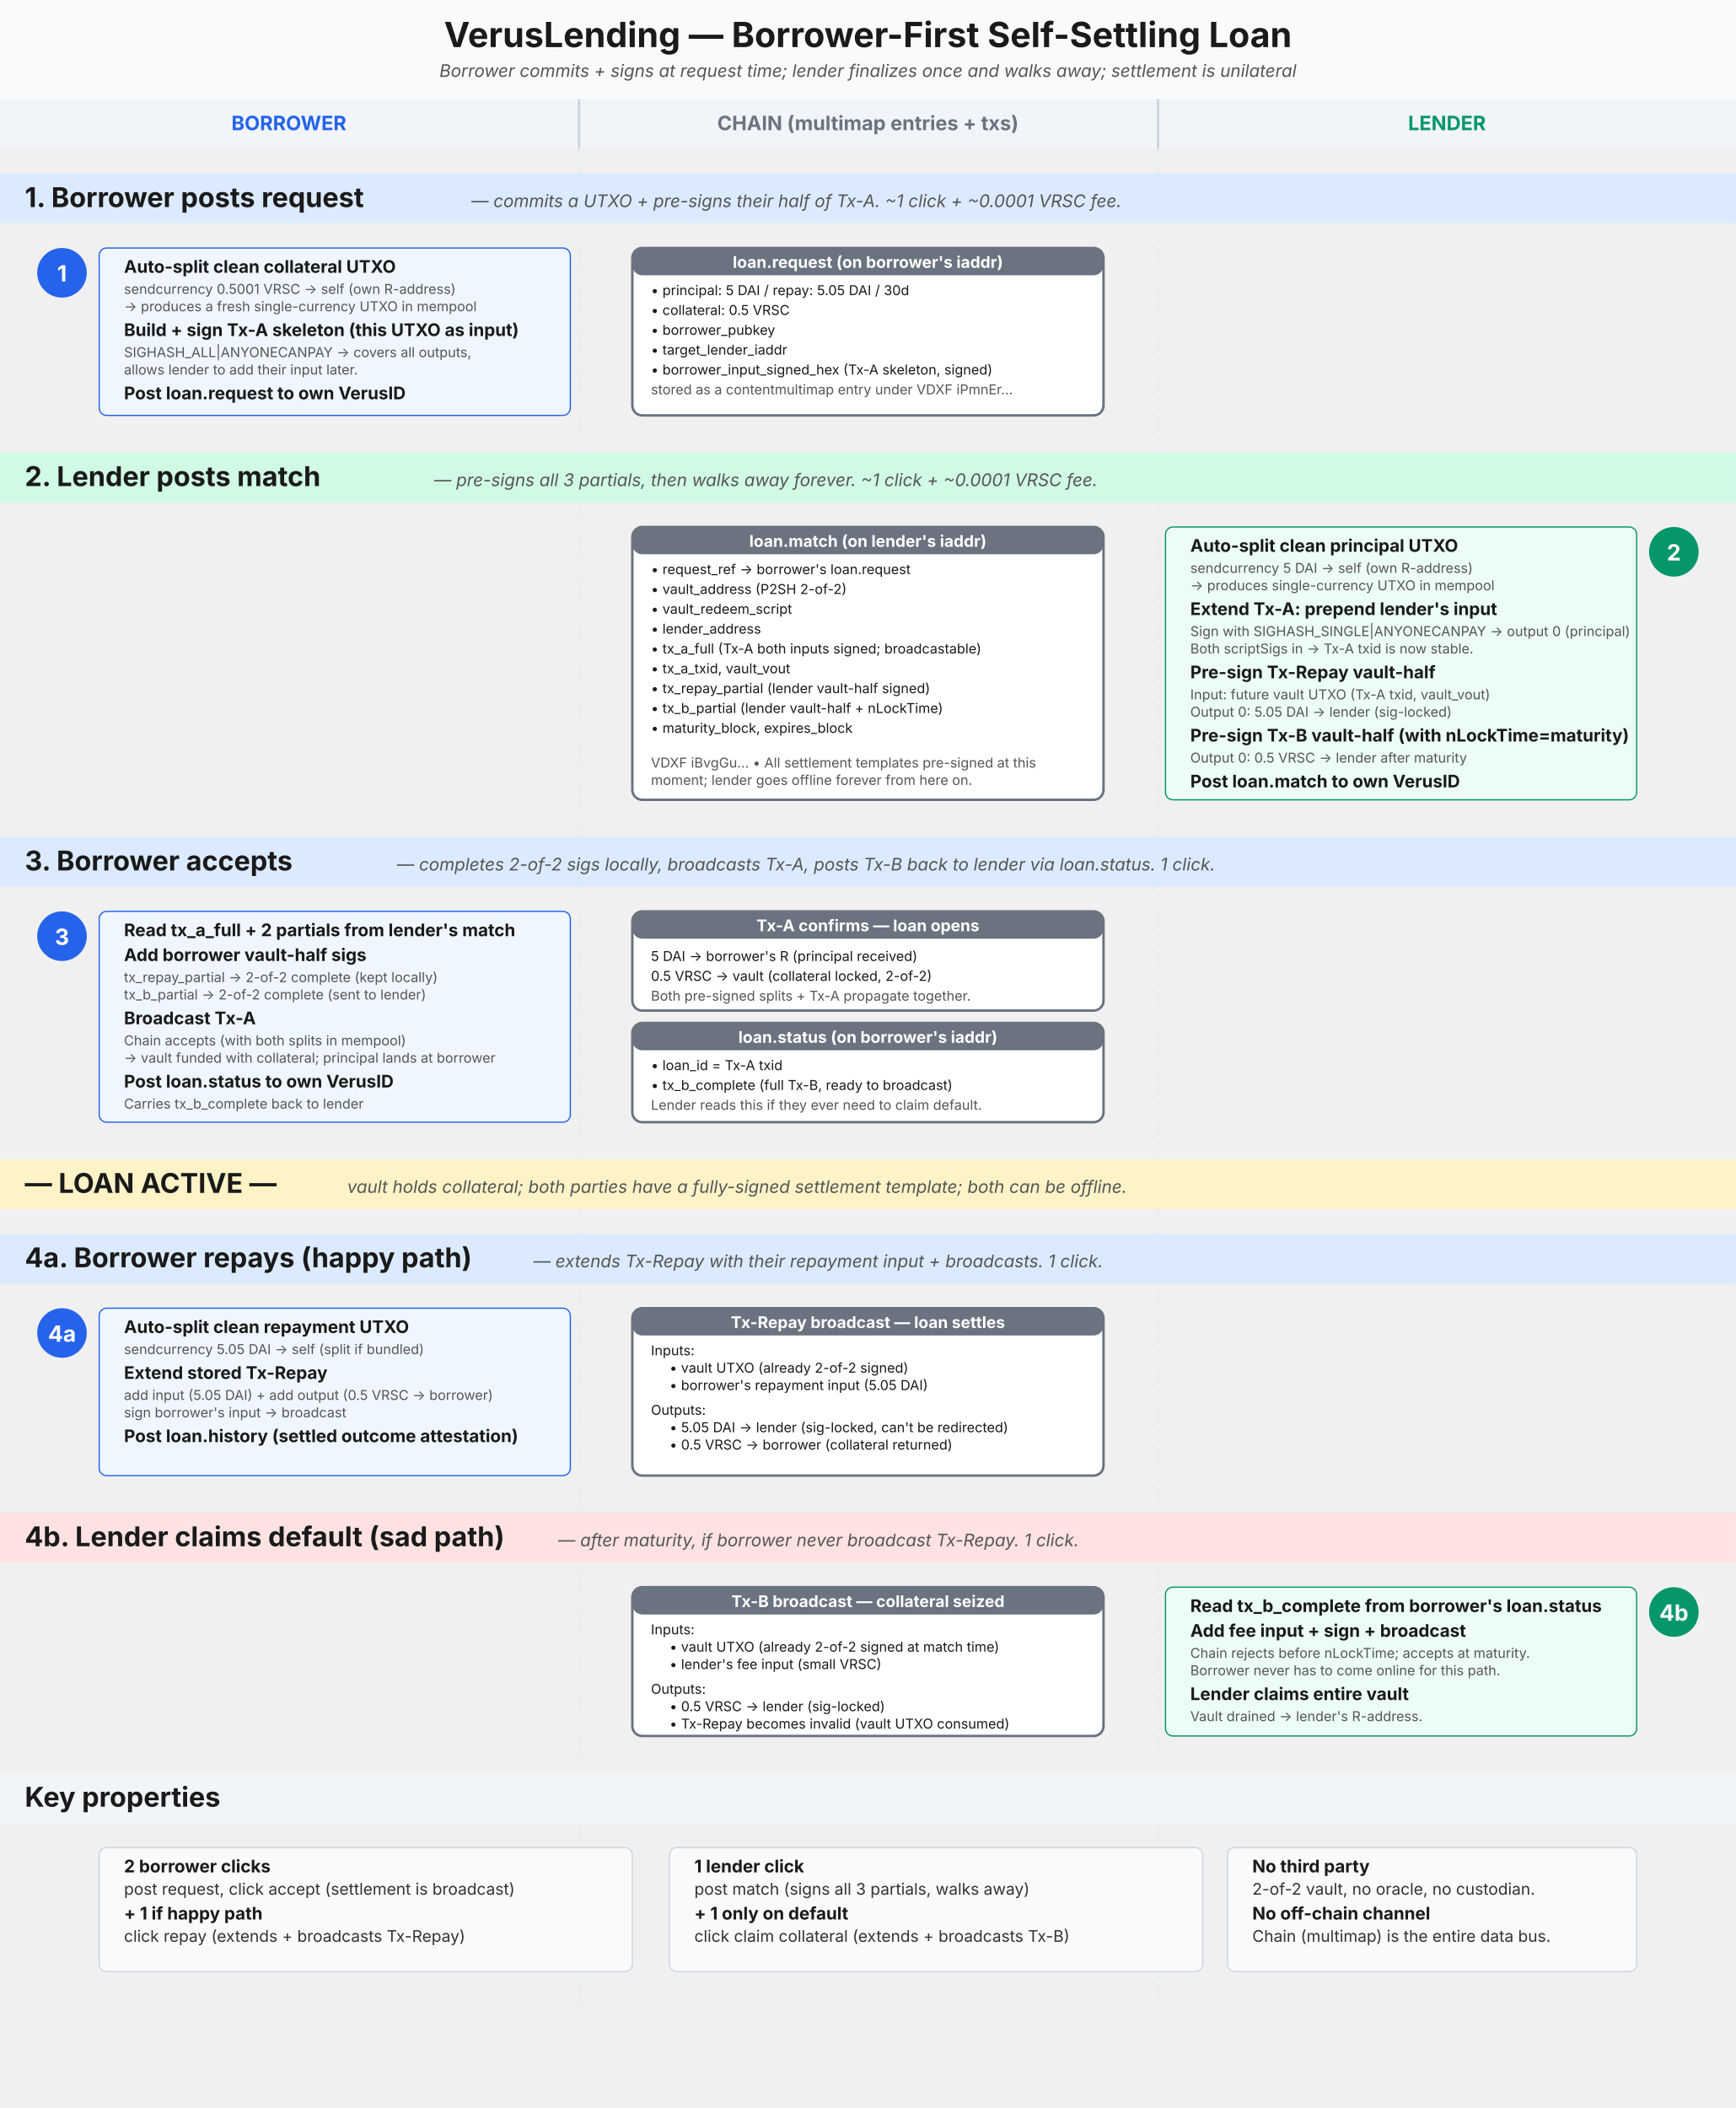
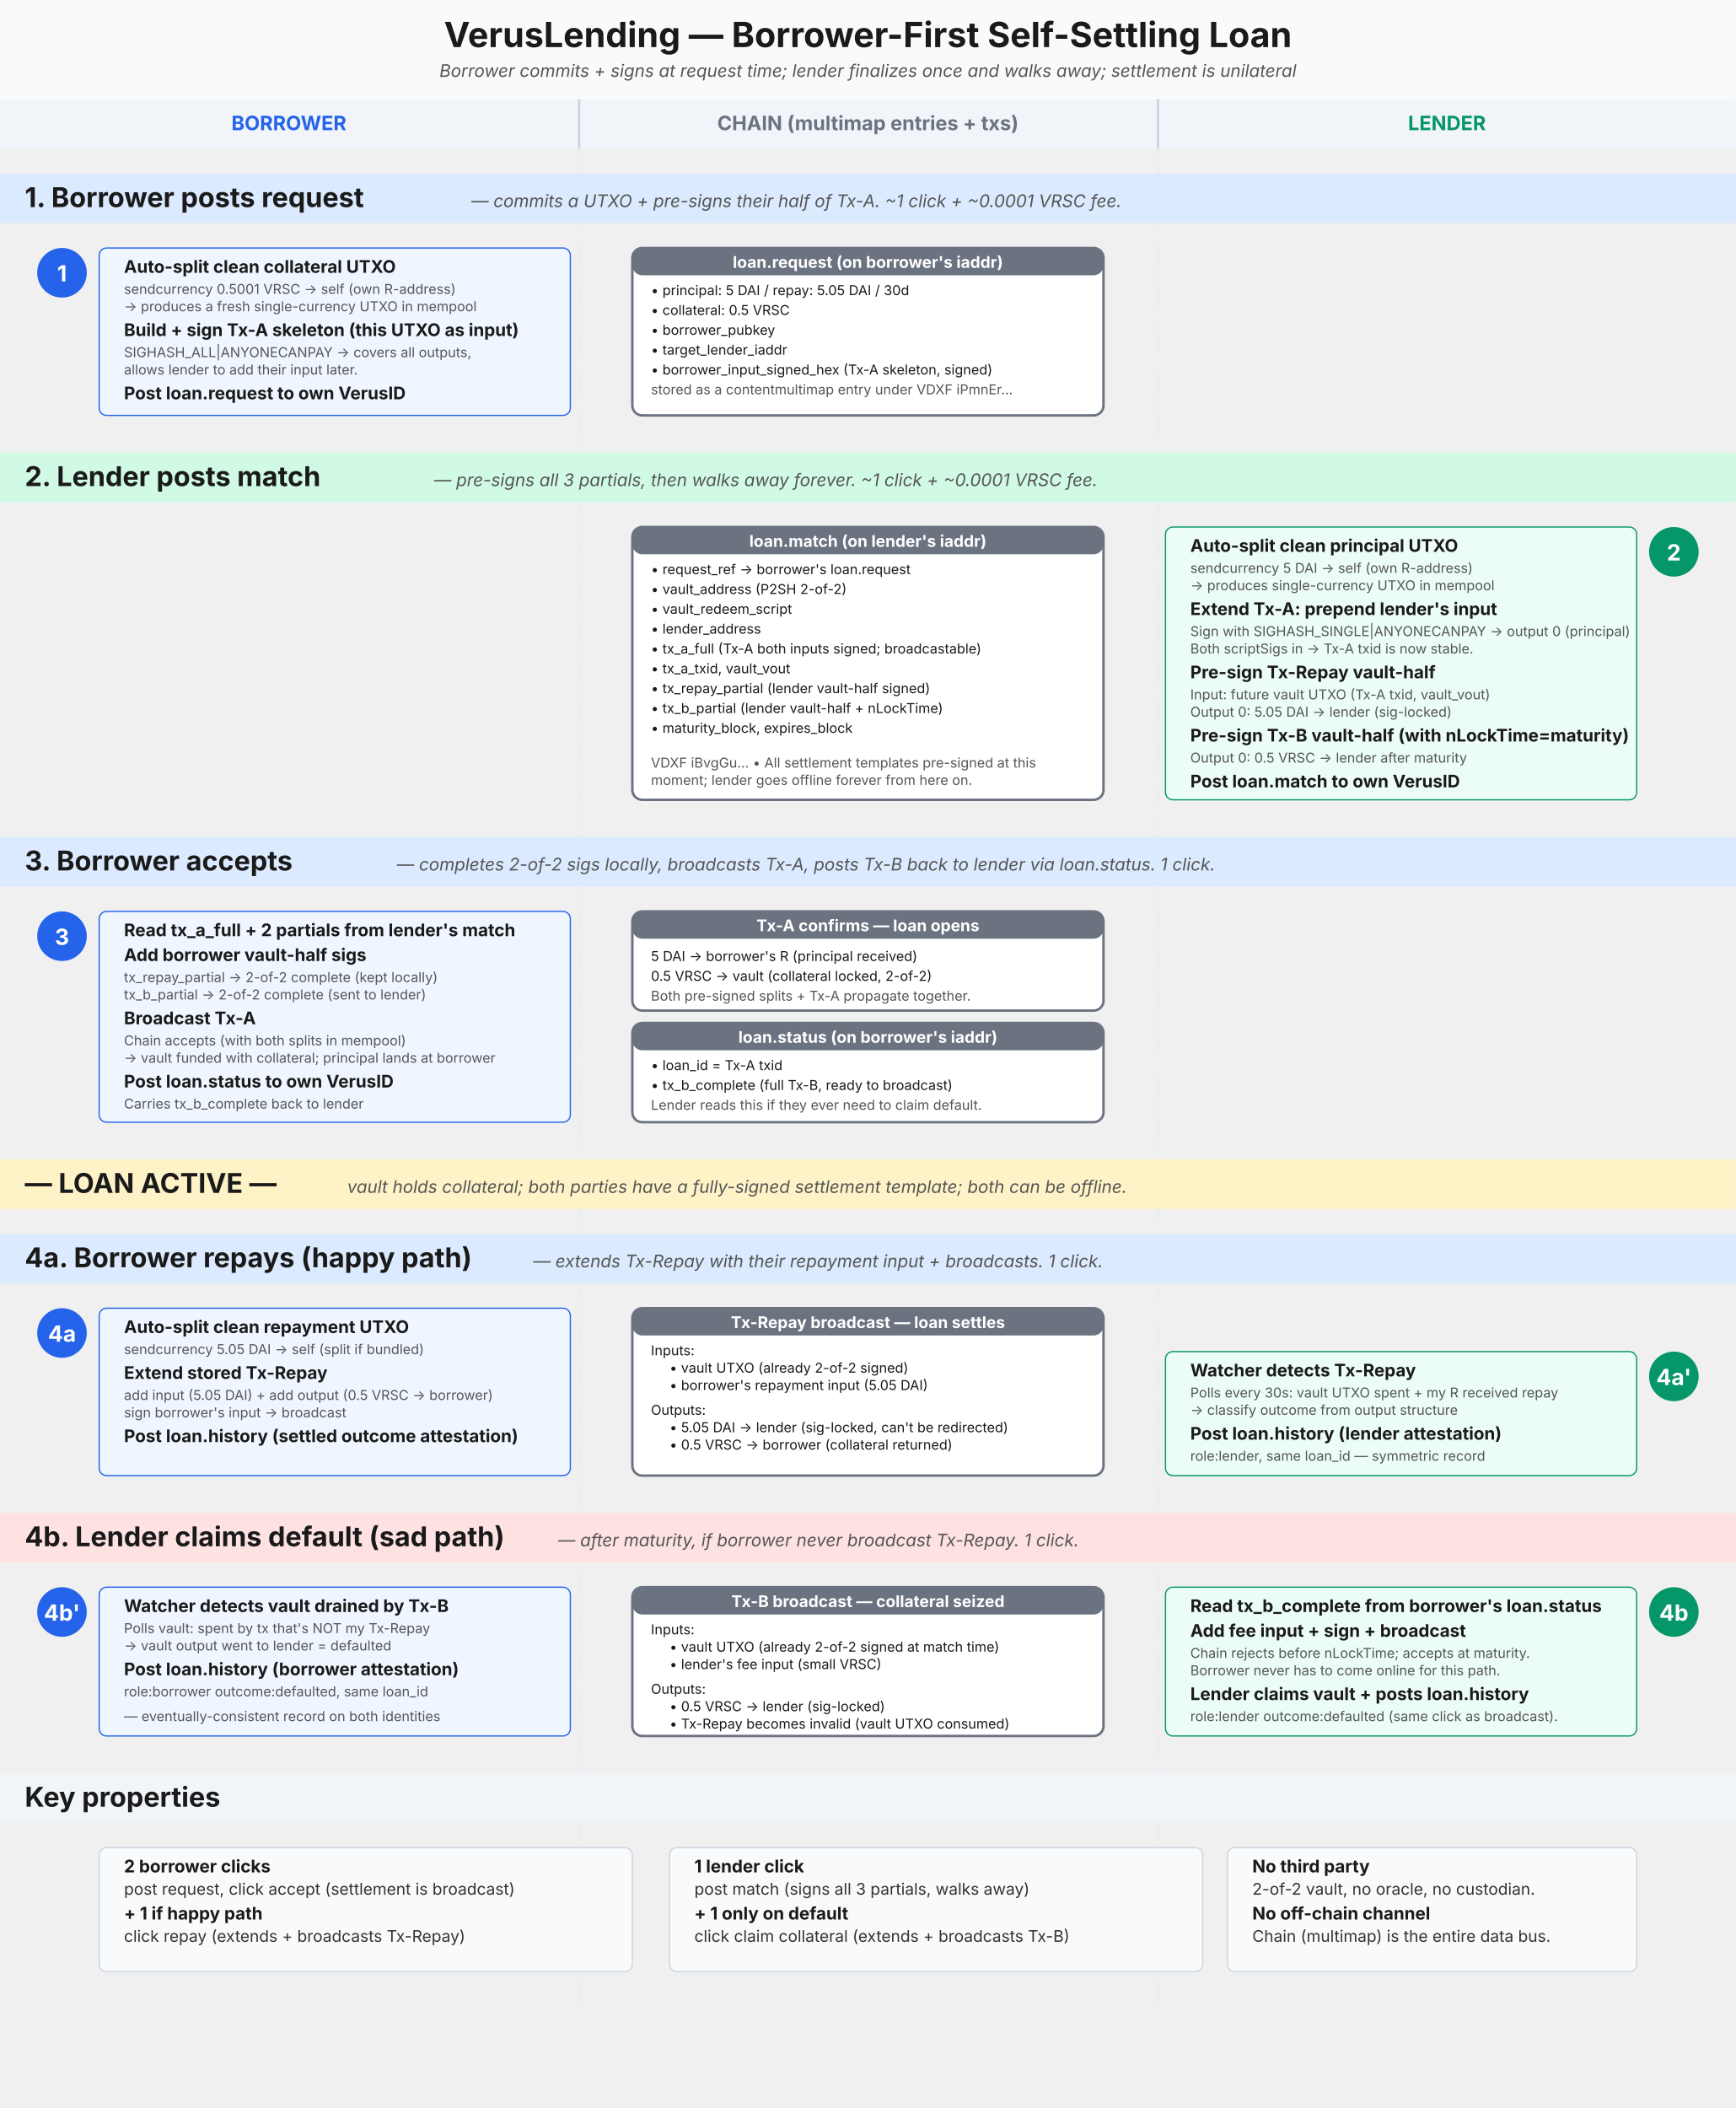
<svg xmlns="http://www.w3.org/2000/svg" viewBox="0 0 1400 1700" font-family="system-ui, -apple-system, sans-serif">
  <style>
    .title { font-size: 28px; font-weight: 700; fill: #1a1a1a; }
    .subtitle { font-size: 14px; fill: #555; font-style: italic; }
    .phase-title { font-size: 22px; font-weight: 700; fill: #1a1a1a; }
    .phase-sub { font-size: 14px; fill: #555; font-style: italic; }
    .lane-label { font-size: 16px; font-weight: 700; }
    .lane-borrower { fill: #2563eb; }
    .lane-chain { fill: #6b7280; }
    .lane-lender { fill: #059669; }
    .step-num { font-size: 18px; font-weight: 700; fill: #fff; }
    .step-text-bold { font-size: 14px; font-weight: 700; fill: #1a1a1a; }
    .step-text { font-size: 13px; fill: #1a1a1a; }
    .small { font-size: 11px; fill: #555; }
    .tx-label { font-size: 13px; font-weight: 700; fill: #fff; }
    .tx-detail { font-size: 11px; fill: #1a1a1a; }
    .arrow-label { font-size: 11px; fill: #444; }
    .key-text { font-size: 13px; fill: #333; }
    .note { font-size: 12px; fill: #666; font-style: italic; }
  </style>
  <defs>
    <marker id="arrow-blue" viewBox="0 0 10 10" refX="8" refY="5" markerWidth="6" markerHeight="6" orient="auto-start-reverse">
      <path d="M 0 0 L 10 5 L 0 10 z" fill="#2563eb" />
    </marker>
    <marker id="arrow-green" viewBox="0 0 10 10" refX="8" refY="5" markerWidth="6" markerHeight="6" orient="auto-start-reverse">
      <path d="M 0 0 L 10 5 L 0 10 z" fill="#059669" />
    </marker>
    <marker id="arrow-gray" viewBox="0 0 10 10" refX="8" refY="5" markerWidth="6" markerHeight="6" orient="auto-start-reverse">
      <path d="M 0 0 L 10 5 L 0 10 z" fill="#6b7280" />
    </marker>
  </defs>
  <rect x="0" y="0" width="1400" height="80" fill="#f8fafc" />
  <text x="700" y="38" text-anchor="middle" class="title">VerusLending — Borrower-First Self-Settling Loan</text>
  <text x="700" y="62" text-anchor="middle" class="subtitle">Borrower commits + signs at request time; lender finalizes once and walks away; settlement is unilateral</text>
  <rect x="0" y="80" width="1400" height="40" fill="#f1f5f9" />
  <line x1="467" y1="80" x2="467" y2="120" stroke="#cbd5e1" stroke-width="2" />
  <line x1="934" y1="80" x2="934" y2="120" stroke="#cbd5e1" stroke-width="2" />
  <text x="233" y="105" text-anchor="middle" class="lane-label lane-borrower">BORROWER</text>
  <text x="700" y="105" text-anchor="middle" class="lane-label lane-chain">CHAIN  (multimap entries + txs)</text>
  <text x="1167" y="105" text-anchor="middle" class="lane-label lane-lender">LENDER</text>
  <line x1="467" y1="120" x2="467" y2="1620" stroke="#e2e8f0" stroke-width="1" stroke-dasharray="4,4" />
  <line x1="934" y1="120" x2="934" y2="1620" stroke="#e2e8f0" stroke-width="1" stroke-dasharray="4,4" />
  <rect x="0" y="140" width="1400" height="40" fill="#dbeafe" />
  <text x="20" y="167" class="phase-title">1. Borrower posts request</text>
  <text x="380" y="167" class="phase-sub">— commits a UTXO + pre-signs their half of Tx-A. ~1 click + ~0.0001 VRSC fee.</text>
  <g>
    <circle cx="50" cy="220" r="20" fill="#2563eb" />
    <text x="50" y="227" text-anchor="middle" class="step-num">1</text>
    <rect x="80" y="200" width="380" height="135" rx="6" fill="#eff6ff" stroke="#2563eb" stroke-width="1" />
    <text x="100" y="220" class="step-text-bold">Auto-split clean collateral UTXO</text>
    <text x="100" y="237" class="small">sendcurrency 0.5001 VRSC → self (own R-address)</text>
    <text x="100" y="251" class="small">→ produces a fresh single-currency UTXO in mempool</text>
    <text x="100" y="271" class="step-text-bold">Build + sign Tx-A skeleton (this UTXO as input)</text>
    <text x="100" y="288" class="small">SIGHASH_ALL|ANYONECANPAY → covers all outputs,</text>
    <text x="100" y="302" class="small">allows lender to add their input later.</text>
    <text x="100" y="322" class="step-text-bold">Post loan.request to own VerusID</text>
  </g>
  <g>
    <rect x="510" y="200" width="380" height="135" rx="8" fill="#fff" stroke="#6b7280" stroke-width="2" />
    <rect x="510" y="200" width="380" height="22" rx="8" fill="#6b7280" />
    <text x="700" y="216" text-anchor="middle" class="tx-label">loan.request  (on borrower's iaddr)</text>
    <text x="525" y="238" class="tx-detail">• principal: 5 DAI / repay: 5.05 DAI / 30d</text>
    <text x="525" y="254" class="tx-detail">• collateral: 0.5 VRSC</text>
    <text x="525" y="270" class="tx-detail">• borrower_pubkey</text>
    <text x="525" y="286" class="tx-detail">• target_lender_iaddr</text>
    <text x="525" y="302" class="tx-detail">• borrower_input_signed_hex (Tx-A skeleton, signed)</text>
    <text x="525" y="318" class="small">stored as a contentmultimap entry under VDXF iPmnEr…</text>
  </g>
  <rect x="0" y="365" width="1400" height="40" fill="#d1fae5" />
  <text x="20" y="392" class="phase-title">2. Lender posts match</text>
  <text x="350" y="392" class="phase-sub">— pre-signs all 3 partials, then walks away forever.  ~1 click + ~0.0001 VRSC fee.</text>
  <g>
    <circle cx="1350" cy="445" r="20" fill="#059669" />
    <text x="1350" y="452" text-anchor="middle" class="step-num">2</text>
    <rect x="940" y="425" width="380" height="220" rx="6" fill="#ecfdf5" stroke="#059669" stroke-width="1" />
    <text x="960" y="445" class="step-text-bold">Auto-split clean principal UTXO</text>
    <text x="960" y="462" class="small">sendcurrency 5 DAI → self (own R-address)</text>
    <text x="960" y="476" class="small">→ produces single-currency UTXO in mempool</text>
    <text x="960" y="496" class="step-text-bold">Extend Tx-A: prepend lender's input</text>
    <text x="960" y="513" class="small">Sign with SIGHASH_SINGLE|ANYONECANPAY → output 0 (principal)</text>
    <text x="960" y="527" class="small">Both scriptSigs in → Tx-A txid is now stable.</text>
    <text x="960" y="547" class="step-text-bold">Pre-sign Tx-Repay vault-half</text>
    <text x="960" y="564" class="small">Input: future vault UTXO (Tx-A txid, vault_vout)</text>
    <text x="960" y="578" class="small">Output 0: 5.05 DAI → lender (sig-locked)</text>
    <text x="960" y="598" class="step-text-bold">Pre-sign Tx-B vault-half (with nLockTime=maturity)</text>
    <text x="960" y="615" class="small">Output 0: 0.5 VRSC → lender after maturity</text>
    <text x="960" y="635" class="step-text-bold">Post loan.match to own VerusID</text>
  </g>
  <g>
    <rect x="510" y="425" width="380" height="220" rx="8" fill="#fff" stroke="#6b7280" stroke-width="2" />
    <rect x="510" y="425" width="380" height="22" rx="8" fill="#6b7280" />
    <text x="700" y="441" text-anchor="middle" class="tx-label">loan.match  (on lender's iaddr)</text>
    <text x="525" y="463" class="tx-detail">• request_ref → borrower's loan.request</text>
    <text x="525" y="479" class="tx-detail">• vault_address (P2SH 2-of-2)</text>
    <text x="525" y="495" class="tx-detail">• vault_redeem_script</text>
    <text x="525" y="511" class="tx-detail">• lender_address</text>
    <text x="525" y="527" class="tx-detail">• tx_a_full  (Tx-A both inputs signed; broadcastable)</text>
    <text x="525" y="543" class="tx-detail">• tx_a_txid, vault_vout</text>
    <text x="525" y="559" class="tx-detail">• tx_repay_partial  (lender vault-half signed)</text>
    <text x="525" y="575" class="tx-detail">• tx_b_partial      (lender vault-half + nLockTime)</text>
    <text x="525" y="591" class="tx-detail">• maturity_block, expires_block</text>
    <text x="525" y="619" class="small">VDXF iBvgGu…  •  All settlement templates pre-signed at this</text>
    <text x="525" y="633" class="small">moment; lender goes offline forever from here on.</text>
  </g>
  <rect x="0" y="675" width="1400" height="40" fill="#dbeafe" />
  <text x="20" y="702" class="phase-title">3. Borrower accepts</text>
  <text x="320" y="702" class="phase-sub">— completes 2-of-2 sigs locally, broadcasts Tx-A, posts Tx-B back to lender via loan.status.  1 click.</text>
  <g>
    <circle cx="50" cy="755" r="20" fill="#2563eb" />
    <text x="50" y="762" text-anchor="middle" class="step-num">3</text>
    <rect x="80" y="735" width="380" height="170" rx="6" fill="#eff6ff" stroke="#2563eb" stroke-width="1" />
    <text x="100" y="755" class="step-text-bold">Read tx_a_full + 2 partials from lender's match</text>
    <text x="100" y="775" class="step-text-bold">Add borrower vault-half sigs</text>
    <text x="100" y="792" class="small">tx_repay_partial → 2-of-2 complete (kept locally)</text>
    <text x="100" y="806" class="small">tx_b_partial    → 2-of-2 complete (sent to lender)</text>
    <text x="100" y="826" class="step-text-bold">Broadcast Tx-A</text>
    <text x="100" y="843" class="small">Chain accepts (with both splits in mempool)</text>
    <text x="100" y="857" class="small">→ vault funded with collateral; principal lands at borrower</text>
    <text x="100" y="877" class="step-text-bold">Post loan.status to own VerusID</text>
    <text x="100" y="894" class="small">Carries tx_b_complete back to lender</text>
  </g>
  <g>
    <rect x="510" y="735" width="380" height="80" rx="8" fill="#fff" stroke="#6b7280" stroke-width="2" />
    <rect x="510" y="735" width="380" height="22" rx="8" fill="#6b7280" />
    <text x="700" y="751" text-anchor="middle" class="tx-label">Tx-A confirms — loan opens</text>
    <text x="525" y="775" class="tx-detail">5 DAI → borrower's R   (principal received)</text>
    <text x="525" y="791" class="tx-detail">0.5 VRSC → vault       (collateral locked, 2-of-2)</text>
    <text x="525" y="807" class="small">Both pre-signed splits + Tx-A propagate together.</text>
  </g>
  <g>
    <rect x="510" y="825" width="380" height="80" rx="8" fill="#fff" stroke="#6b7280" stroke-width="2" />
    <rect x="510" y="825" width="380" height="22" rx="8" fill="#6b7280" />
    <text x="700" y="841" text-anchor="middle" class="tx-label">loan.status  (on borrower's iaddr)</text>
    <text x="525" y="863" class="tx-detail">• loan_id = Tx-A txid</text>
    <text x="525" y="879" class="tx-detail">• tx_b_complete  (full Tx-B, ready to broadcast)</text>
    <text x="525" y="895" class="small">Lender reads this if they ever need to claim default.</text>
  </g>
  <rect x="0" y="935" width="1400" height="40" fill="#fef3c7" />
  <text x="20" y="962" class="phase-title">— LOAN ACTIVE —</text>
  <text x="280" y="962" class="phase-sub">vault holds collateral; both parties have a fully-signed settlement template; both can be offline.</text>
  <rect x="0" y="995" width="1400" height="40" fill="#dbeafe" />
  <text x="20" y="1022" class="phase-title">4a. Borrower repays  (happy path)</text>
  <text x="430" y="1022" class="phase-sub">— extends Tx-Repay with their repayment input + broadcasts.  1 click.</text>
  <g>
    <circle cx="50" cy="1075" r="20" fill="#2563eb" />
    <text x="50" y="1082" text-anchor="middle" class="step-num">4a</text>
    <rect x="80" y="1055" width="380" height="135" rx="6" fill="#eff6ff" stroke="#2563eb" stroke-width="1" />
    <text x="100" y="1075" class="step-text-bold">Auto-split clean repayment UTXO</text>
    <text x="100" y="1092" class="small">sendcurrency 5.05 DAI → self (split if bundled)</text>
    <text x="100" y="1112" class="step-text-bold">Extend stored Tx-Repay</text>
    <text x="100" y="1129" class="small">add input (5.05 DAI) + add output (0.5 VRSC → borrower)</text>
    <text x="100" y="1143" class="small">sign borrower's input → broadcast</text>
    <text x="100" y="1163" class="step-text-bold">Post loan.history (settled outcome attestation)</text>
  </g>
  <g>
    <rect x="510" y="1055" width="380" height="135" rx="8" fill="#fff" stroke="#6b7280" stroke-width="2" />
    <rect x="510" y="1055" width="380" height="22" rx="8" fill="#6b7280" />
    <text x="700" y="1071" text-anchor="middle" class="tx-label">Tx-Repay broadcast — loan settles</text>
    <text x="525" y="1093" class="tx-detail">Inputs:</text>
    <text x="540" y="1107" class="tx-detail">• vault UTXO (already 2-of-2 signed)</text>
    <text x="540" y="1121" class="tx-detail">• borrower's repayment input (5.05 DAI)</text>
    <text x="525" y="1141" class="tx-detail">Outputs:</text>
    <text x="540" y="1155" class="tx-detail">• 5.05 DAI → lender  (sig-locked, can't be redirected)</text>
    <text x="540" y="1169" class="tx-detail">• 0.5 VRSC → borrower (collateral returned)</text>
  </g>
+   <g>
+     <circle cx="1350" cy="1110" r="20" fill="#059669" />
+     <text x="1350" y="1117" text-anchor="middle" class="step-num">4a'</text>
+     <rect x="940" y="1090" width="380" height="100" rx="6" fill="#ecfdf5" stroke="#059669" stroke-width="1" />
+     <text x="960" y="1110" class="step-text-bold">Watcher detects Tx-Repay</text>
+     <text x="960" y="1127" class="small">Polls every 30s: vault UTXO spent + my R received repay</text>
+     <text x="960" y="1141" class="small">→ classify outcome from output structure</text>
+     <text x="960" y="1161" class="step-text-bold">Post loan.history (lender attestation)</text>
+     <text x="960" y="1178" class="small">role:lender, same loan_id — symmetric record</text>
+   </g>
  <rect x="0" y="1220" width="1400" height="40" fill="#fee2e2" />
  <text x="20" y="1247" class="phase-title">4b. Lender claims default  (sad path)</text>
  <text x="450" y="1247" class="phase-sub">— after maturity, if borrower never broadcast Tx-Repay.  1 click.</text>
  <g>
    <circle cx="1350" cy="1300" r="20" fill="#059669" />
    <text x="1350" y="1307" text-anchor="middle" class="step-num">4b</text>
    <rect x="940" y="1280" width="380" height="120" rx="6" fill="#ecfdf5" stroke="#059669" stroke-width="1" />
    <text x="960" y="1300" class="step-text-bold">Read tx_b_complete from borrower's loan.status</text>
    <text x="960" y="1320" class="step-text-bold">Add fee input + sign + broadcast</text>
    <text x="960" y="1337" class="small">Chain rejects before nLockTime; accepts at maturity.</text>
    <text x="960" y="1351" class="small">Borrower never has to come online for this path.</text>
-     <text x="960" y="1371" class="step-text-bold">Lender claims entire vault</text>
-     <text x="960" y="1388" class="small">Vault drained → lender's R-address.</text>
+     <text x="960" y="1371" class="step-text-bold">Lender claims vault + posts loan.history</text>
+     <text x="960" y="1388" class="small">role:lender outcome:defaulted (same click as broadcast).</text>
  </g>
  <g>
    <rect x="510" y="1280" width="380" height="120" rx="8" fill="#fff" stroke="#6b7280" stroke-width="2" />
    <rect x="510" y="1280" width="380" height="22" rx="8" fill="#6b7280" />
    <text x="700" y="1296" text-anchor="middle" class="tx-label">Tx-B broadcast — collateral seized</text>
    <text x="525" y="1318" class="tx-detail">Inputs:</text>
    <text x="540" y="1332" class="tx-detail">• vault UTXO (already 2-of-2 signed at match time)</text>
    <text x="540" y="1346" class="tx-detail">• lender's fee input (small VRSC)</text>
    <text x="525" y="1366" class="tx-detail">Outputs:</text>
    <text x="540" y="1380" class="tx-detail">• 0.5 VRSC → lender (sig-locked)</text>
    <text x="540" y="1394" class="tx-detail">• Tx-Repay becomes invalid (vault UTXO consumed)</text>
  </g>
+   <g>
+     <circle cx="50" cy="1300" r="20" fill="#2563eb" />
+     <text x="50" y="1307" text-anchor="middle" class="step-num">4b'</text>
+     <rect x="80" y="1280" width="380" height="120" rx="6" fill="#eff6ff" stroke="#2563eb" stroke-width="1" />
+     <text x="100" y="1300" class="step-text-bold">Watcher detects vault drained by Tx-B</text>
+     <text x="100" y="1317" class="small">Polls vault: spent by tx that's NOT my Tx-Repay</text>
+     <text x="100" y="1331" class="small">→ vault output went to lender = defaulted</text>
+     <text x="100" y="1351" class="step-text-bold">Post loan.history (borrower attestation)</text>
+     <text x="100" y="1368" class="small">role:borrower outcome:defaulted, same loan_id</text>
+     <text x="100" y="1388" class="small">— eventually-consistent record on both identities</text>
+   </g>
  <rect x="0" y="1430" width="1400" height="40" fill="#f1f5f9" />
  <text x="20" y="1457" class="phase-title">Key properties</text>
  <g>
    <rect x="80" y="1490" width="430" height="100" rx="6" fill="#f8fafc" stroke="#cbd5e1" />
    <text x="100" y="1510" class="step-text-bold lane-borrower">2 borrower clicks</text>
    <text x="100" y="1528" class="key-text">post request, click accept (settlement is broadcast)</text>
    <text x="100" y="1548" class="step-text-bold lane-borrower">+ 1 if happy path</text>
    <text x="100" y="1566" class="key-text">click repay (extends + broadcasts Tx-Repay)</text>
  </g>
  <g>
    <rect x="540" y="1490" width="430" height="100" rx="6" fill="#f8fafc" stroke="#cbd5e1" />
    <text x="560" y="1510" class="step-text-bold lane-lender">1 lender click</text>
    <text x="560" y="1528" class="key-text">post match (signs all 3 partials, walks away)</text>
    <text x="560" y="1548" class="step-text-bold lane-lender">+ 1 only on default</text>
    <text x="560" y="1566" class="key-text">click claim collateral (extends + broadcasts Tx-B)</text>
  </g>
  <g>
    <rect x="990" y="1490" width="330" height="100" rx="6" fill="#f8fafc" stroke="#cbd5e1" />
    <text x="1010" y="1510" class="step-text-bold lane-chain">No third party</text>
    <text x="1010" y="1528" class="key-text">2-of-2 vault, no oracle, no custodian.</text>
    <text x="1010" y="1548" class="step-text-bold lane-chain">No off-chain channel</text>
    <text x="1010" y="1566" class="key-text">Chain (multimap) is the entire data bus.</text>
  </g>
</svg>
